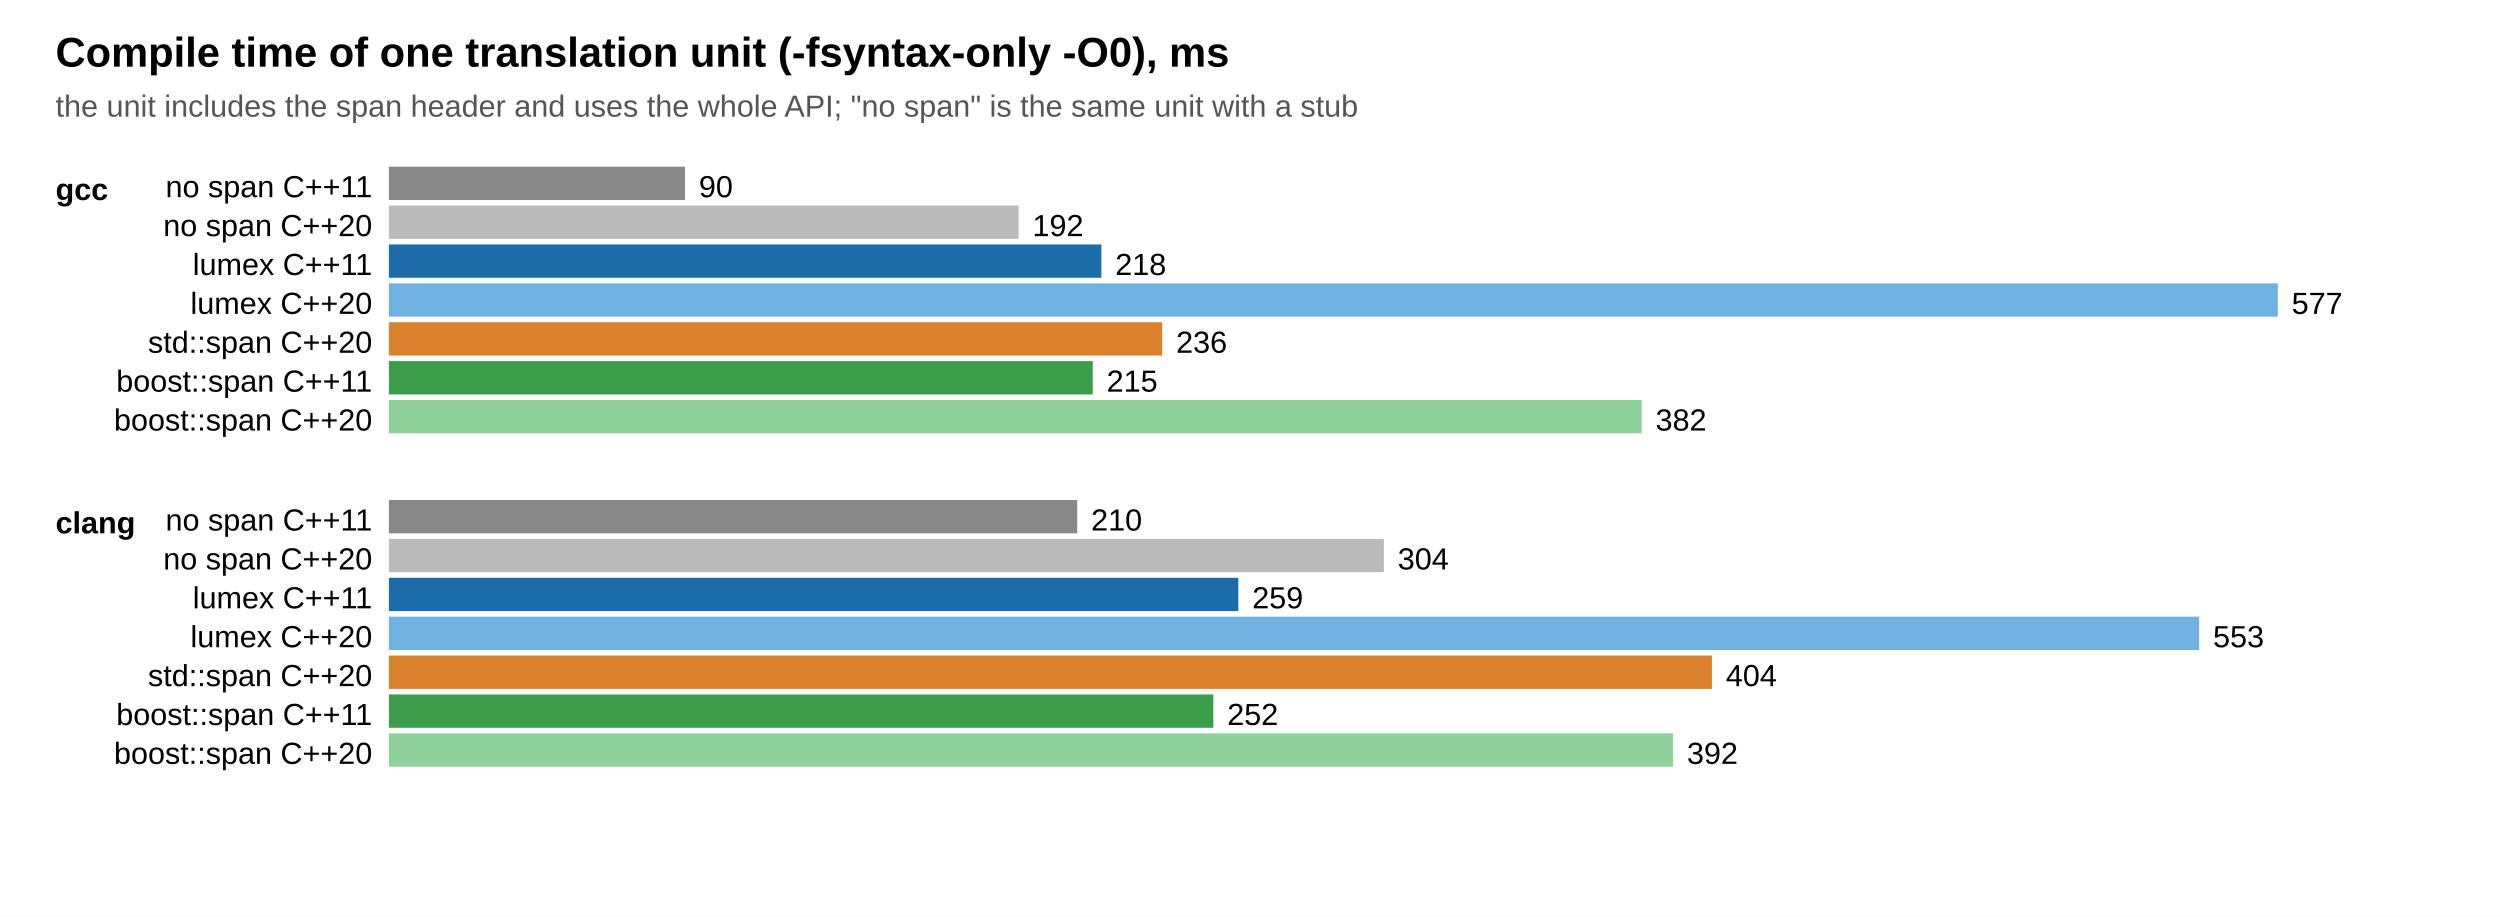
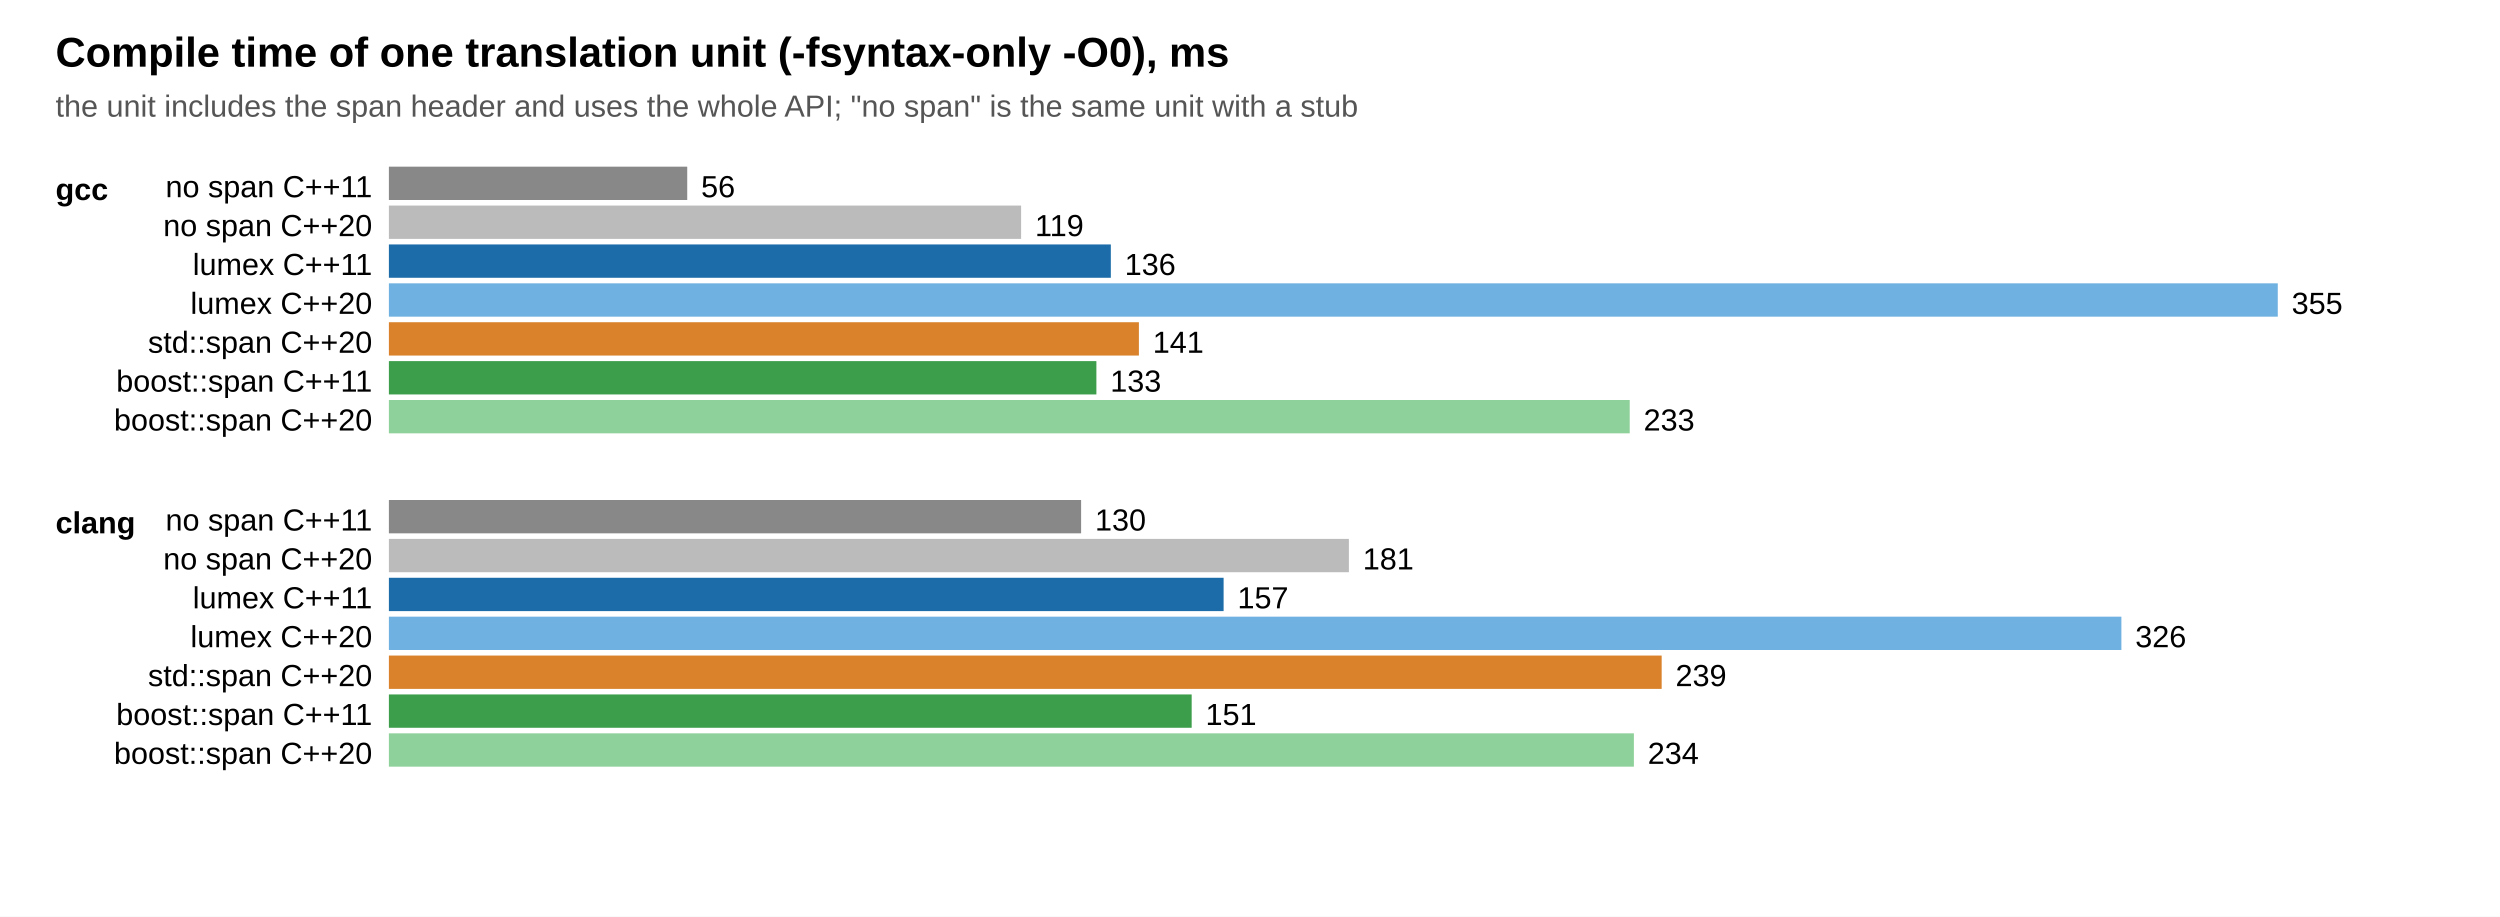
<svg xmlns="http://www.w3.org/2000/svg" width="900" height="330" viewBox="0 0 900 330" font-family="Segoe UI, Arial, sans-serif" font-size="11">
  <rect width="100%" height="100%" fill="#ffffff" />
  <text x="20" y="24" font-size="15" font-weight="bold">Compile time of one translation unit (-fsyntax-only -O0), ms</text>
  <text x="20" y="42" fill="#555">the unit includes the span header and uses the whole API; "no span" is the same unit with a stub</text>
  <text x="20" y="72" font-weight="bold">gcc</text>
  <text x="134" y="71" text-anchor="end">no span C++11</text>
-   <rect x="140" y="60" width="106.6" height="12" fill="#888888" />
-   <text x="251.6" y="71">90</text>
+   <rect x="140" y="60" width="107.4" height="12" fill="#888888" />
+   <text x="252.4" y="71">56</text>
  <text x="134" y="85" text-anchor="end">no span C++20</text>
-   <rect x="140" y="74" width="226.7" height="12" fill="#bbbbbb" />
-   <text x="371.7" y="85">192</text>
+   <rect x="140" y="74" width="227.6" height="12" fill="#bbbbbb" />
+   <text x="372.6" y="85">119</text>
  <text x="134" y="99" text-anchor="end">lumex C++11</text>
-   <rect x="140" y="88" width="256.5" height="12" fill="#1b6ca8" />
-   <text x="401.5" y="99">218</text>
+   <rect x="140" y="88" width="259.9" height="12" fill="#1b6ca8" />
+   <text x="404.9" y="99">136</text>
  <text x="134" y="113" text-anchor="end">lumex C++20</text>
  <rect x="140" y="102" width="680.0" height="12" fill="#6fb1e0" />
-   <text x="825.0" y="113">577</text>
+   <text x="825.0" y="113">355</text>
  <text x="134" y="127" text-anchor="end">std::span C++20</text>
-   <rect x="140" y="116" width="278.4" height="12" fill="#d9822b" />
-   <text x="423.4" y="127">236</text>
+   <rect x="140" y="116" width="270.0" height="12" fill="#d9822b" />
+   <text x="415.0" y="127">141</text>
  <text x="134" y="141" text-anchor="end">boost::span C++11</text>
-   <rect x="140" y="130" width="253.4" height="12" fill="#3c9d4a" />
-   <text x="398.4" y="141">215</text>
+   <rect x="140" y="130" width="254.7" height="12" fill="#3c9d4a" />
+   <text x="399.7" y="141">133</text>
  <text x="134" y="155" text-anchor="end">boost::span C++20</text>
-   <rect x="140" y="144" width="451.0" height="12" fill="#8fd19a" />
-   <text x="596.0" y="155">382</text>
+   <rect x="140" y="144" width="446.7" height="12" fill="#8fd19a" />
+   <text x="591.7" y="155">233</text>
  <text x="20" y="192" font-weight="bold">clang</text>
  <text x="134" y="191" text-anchor="end">no span C++11</text>
-   <rect x="140" y="180" width="247.8" height="12" fill="#888888" />
-   <text x="392.8" y="191">210</text>
+   <rect x="140" y="180" width="249.2" height="12" fill="#888888" />
+   <text x="394.2" y="191">130</text>
  <text x="134" y="205" text-anchor="end">no span C++20</text>
-   <rect x="140" y="194" width="358.2" height="12" fill="#bbbbbb" />
-   <text x="503.2" y="205">304</text>
+   <rect x="140" y="194" width="345.6" height="12" fill="#bbbbbb" />
+   <text x="490.6" y="205">181</text>
  <text x="134" y="219" text-anchor="end">lumex C++11</text>
-   <rect x="140" y="208" width="305.8" height="12" fill="#1b6ca8" />
-   <text x="450.8" y="219">259</text>
+   <rect x="140" y="208" width="300.5" height="12" fill="#1b6ca8" />
+   <text x="445.5" y="219">157</text>
  <text x="134" y="233" text-anchor="end">lumex C++20</text>
-   <rect x="140" y="222" width="651.7" height="12" fill="#6fb1e0" />
-   <text x="796.7" y="233">553</text>
+   <rect x="140" y="222" width="623.7" height="12" fill="#6fb1e0" />
+   <text x="768.7" y="233">326</text>
  <text x="134" y="247" text-anchor="end">std::span C++20</text>
-   <rect x="140" y="236" width="476.3" height="12" fill="#d9822b" />
-   <text x="621.3" y="247">404</text>
+   <rect x="140" y="236" width="458.2" height="12" fill="#d9822b" />
+   <text x="603.2" y="247">239</text>
  <text x="134" y="261" text-anchor="end">boost::span C++11</text>
-   <rect x="140" y="250" width="296.8" height="12" fill="#3c9d4a" />
-   <text x="441.8" y="261">252</text>
+   <rect x="140" y="250" width="289.0" height="12" fill="#3c9d4a" />
+   <text x="434.0" y="261">151</text>
  <text x="134" y="275" text-anchor="end">boost::span C++20</text>
-   <rect x="140" y="264" width="462.3" height="12" fill="#8fd19a" />
-   <text x="607.3" y="275">392</text>
+   <rect x="140" y="264" width="448.2" height="12" fill="#8fd19a" />
+   <text x="593.2" y="275">234</text>
</svg>
